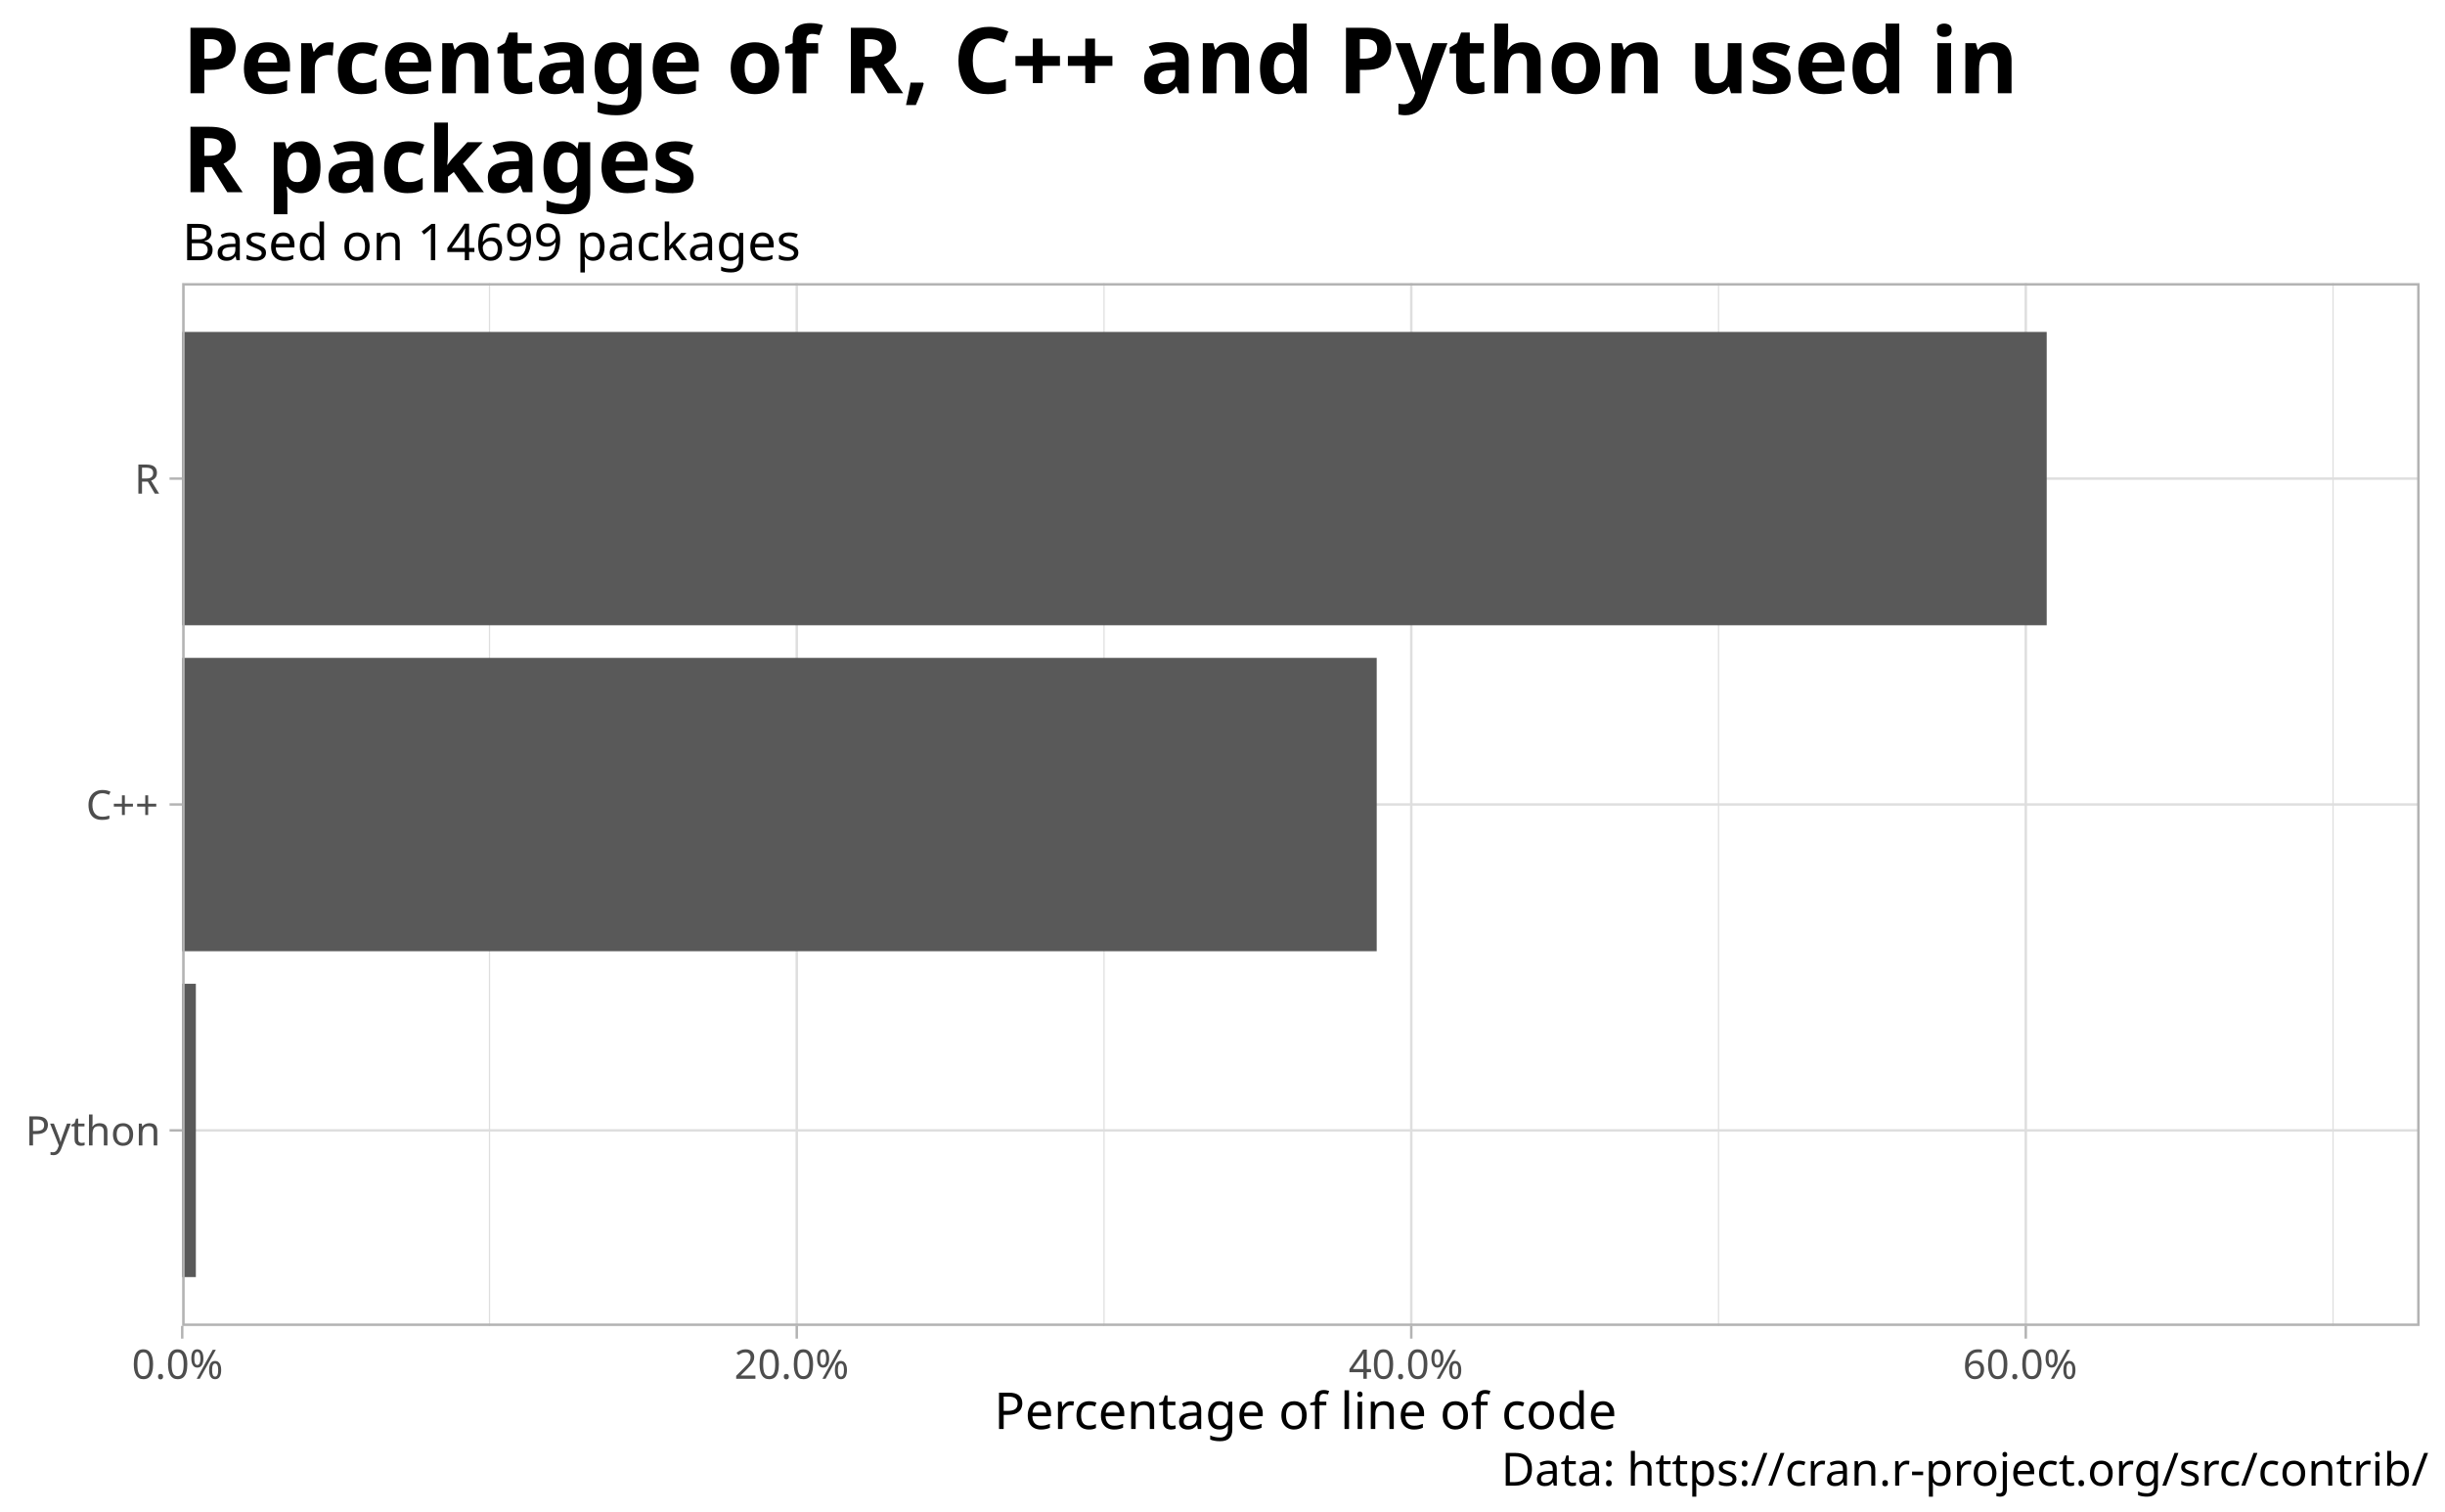
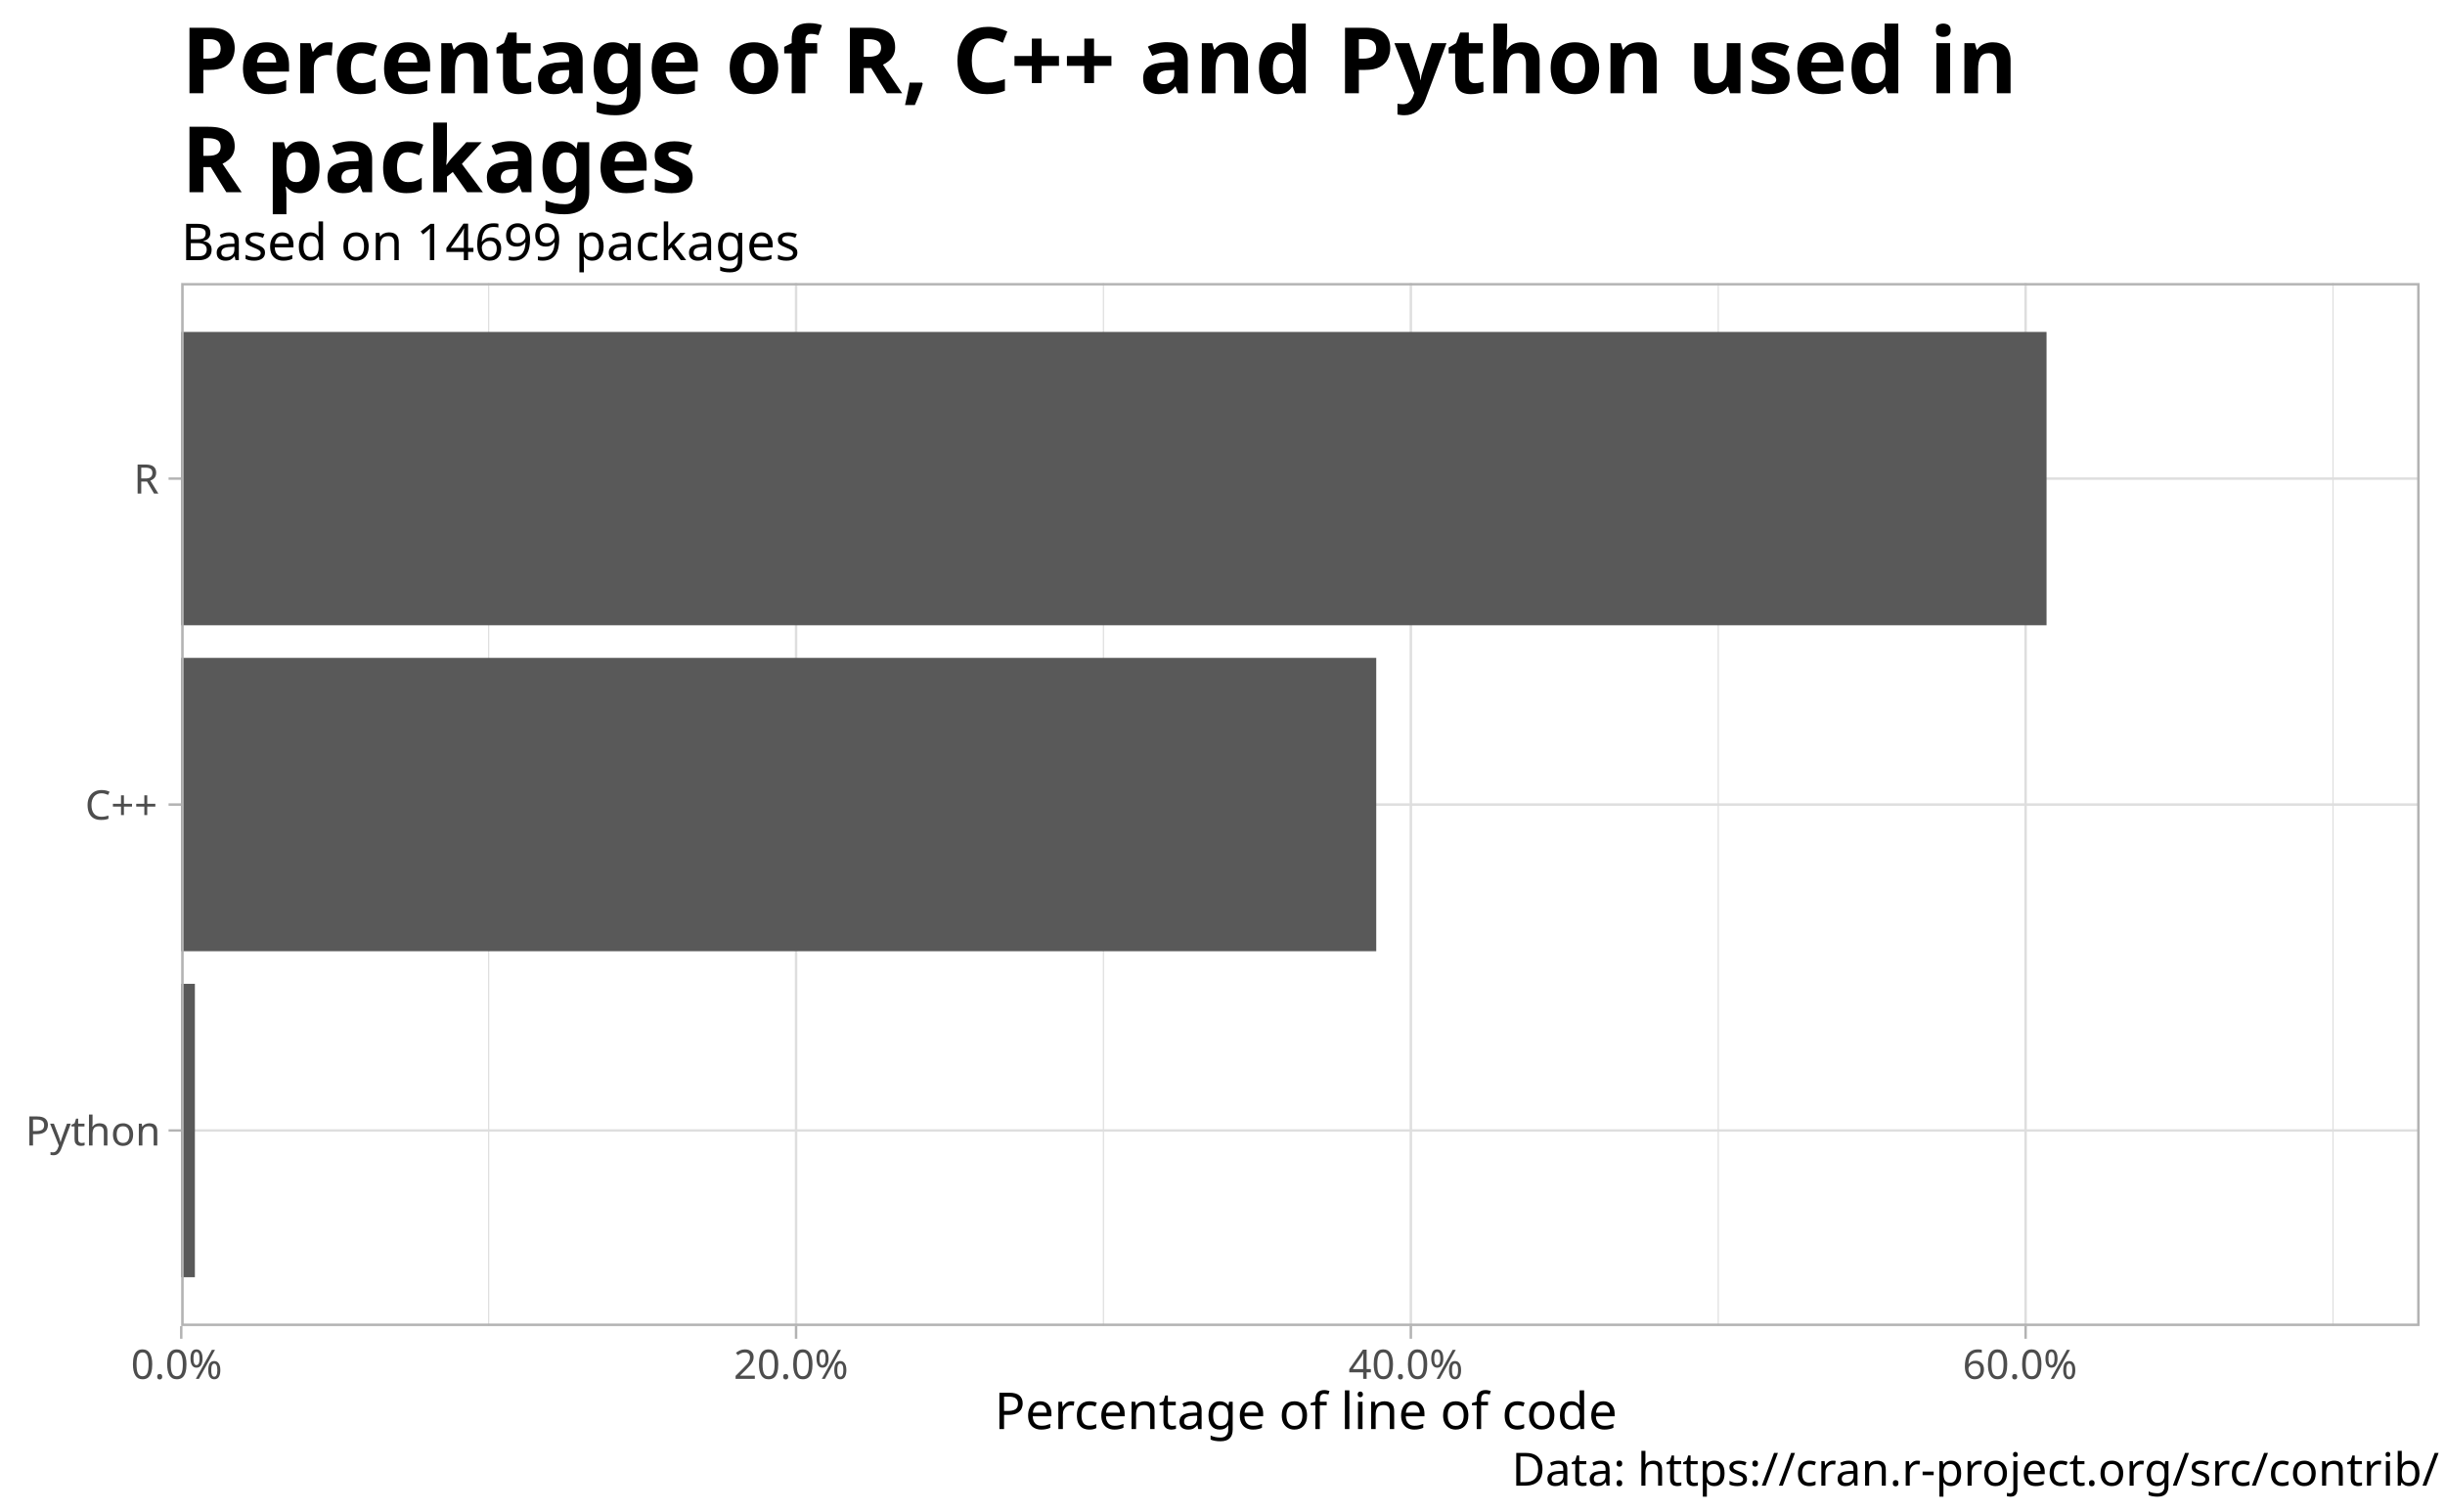
<svg xmlns="http://www.w3.org/2000/svg" viewBox="0 0 576.00 355.97">
  <defs>
    <style type="text/css">
    line, polyline, polygon, path, rect, circle {
      fill: none;
      stroke: #000000;
      stroke-linecap: round;
      stroke-linejoin: round;
      stroke-miterlimit: 10.00;
    }
  </style>
  </defs>
  <rect width="100%" height="100%" style="stroke: none; fill: #FFFFFF;" />
  <rect x="0.00" y="0.00" width="576.00" height="355.97" style="stroke-width: 1.16; stroke: #FFFFFF; fill: #FFFFFF;" />
  <defs>
-     <clipPath id="cpNDIuOTN8NTcwLjAyfDMxMi4zNnw2Ni42OQ==">
-       <rect x="42.93" y="66.69" width="527.09" height="245.68" />
+     <clipPath id="cpNDIuNzB8NTcwLjAyfDMxMi40MHw2Ni42Nw==">
+       <rect x="42.70" y="66.67" width="527.32" height="245.72" />
    </clipPath>
  </defs>
-   <rect x="42.93" y="66.69" width="527.09" height="245.68" style="stroke-width: 1.16; stroke: none; fill: #FFFFFF;" clip-path="url(#cpNDIuOTN8NTcwLjAyfDMxMi4zNnw2Ni42OQ==)" />
-   <polyline points="115.32,312.36 115.32,66.69 " style="stroke-width: 0.29; stroke: #DEDEDE; stroke-linecap: butt;" clip-path="url(#cpNDIuOTN8NTcwLjAyfDMxMi4zNnw2Ni42OQ==)" />
-   <polyline points="260.09,312.36 260.09,66.69 " style="stroke-width: 0.29; stroke: #DEDEDE; stroke-linecap: butt;" clip-path="url(#cpNDIuOTN8NTcwLjAyfDMxMi4zNnw2Ni42OQ==)" />
-   <polyline points="404.86,312.36 404.86,66.69 " style="stroke-width: 0.29; stroke: #DEDEDE; stroke-linecap: butt;" clip-path="url(#cpNDIuOTN8NTcwLjAyfDMxMi4zNnw2Ni42OQ==)" />
-   <polyline points="549.63,312.36 549.63,66.69 " style="stroke-width: 0.29; stroke: #DEDEDE; stroke-linecap: butt;" clip-path="url(#cpNDIuOTN8NTcwLjAyfDMxMi4zNnw2Ni42OQ==)" />
-   <polyline points="42.93,266.30 570.02,266.30 " style="stroke-width: 0.58; stroke: #DEDEDE; stroke-linecap: butt;" clip-path="url(#cpNDIuOTN8NTcwLjAyfDMxMi4zNnw2Ni42OQ==)" />
-   <polyline points="42.93,189.52 570.02,189.52 " style="stroke-width: 0.58; stroke: #DEDEDE; stroke-linecap: butt;" clip-path="url(#cpNDIuOTN8NTcwLjAyfDMxMi4zNnw2Ni42OQ==)" />
-   <polyline points="42.93,112.75 570.02,112.75 " style="stroke-width: 0.58; stroke: #DEDEDE; stroke-linecap: butt;" clip-path="url(#cpNDIuOTN8NTcwLjAyfDMxMi4zNnw2Ni42OQ==)" />
-   <polyline points="42.93,312.36 42.93,66.69 " style="stroke-width: 0.58; stroke: #DEDEDE; stroke-linecap: butt;" clip-path="url(#cpNDIuOTN8NTcwLjAyfDMxMi4zNnw2Ni42OQ==)" />
-   <polyline points="187.70,312.36 187.70,66.69 " style="stroke-width: 0.58; stroke: #DEDEDE; stroke-linecap: butt;" clip-path="url(#cpNDIuOTN8NTcwLjAyfDMxMi4zNnw2Ni42OQ==)" />
-   <polyline points="332.47,312.36 332.47,66.69 " style="stroke-width: 0.58; stroke: #DEDEDE; stroke-linecap: butt;" clip-path="url(#cpNDIuOTN8NTcwLjAyfDMxMi4zNnw2Ni42OQ==)" />
-   <polyline points="477.24,312.36 477.24,66.69 " style="stroke-width: 0.58; stroke: #DEDEDE; stroke-linecap: butt;" clip-path="url(#cpNDIuOTN8NTcwLjAyfDMxMi4zNnw2Ni42OQ==)" />
-   <rect x="42.93" y="231.75" width="3.21" height="69.10" style="stroke-width: 1.07; stroke: none; stroke-linecap: square; stroke-linejoin: miter; fill: #595959;" clip-path="url(#cpNDIuOTN8NTcwLjAyfDMxMi4zNnw2Ni42OQ==)" />
-   <rect x="42.93" y="154.98" width="281.40" height="69.10" style="stroke-width: 1.07; stroke: none; stroke-linecap: square; stroke-linejoin: miter; fill: #595959;" clip-path="url(#cpNDIuOTN8NTcwLjAyfDMxMi4zNnw2Ni42OQ==)" />
-   <rect x="42.93" y="78.20" width="439.24" height="69.10" style="stroke-width: 1.07; stroke: none; stroke-linecap: square; stroke-linejoin: miter; fill: #595959;" clip-path="url(#cpNDIuOTN8NTcwLjAyfDMxMi4zNnw2Ni42OQ==)" />
-   <rect x="42.93" y="66.69" width="527.09" height="245.68" style="stroke-width: 1.16; stroke: #B3B3B3;" clip-path="url(#cpNDIuOTN8NTcwLjAyfDMxMi4zNnw2Ni42OQ==)" />
+   <rect x="42.70" y="66.67" width="527.32" height="245.72" style="stroke-width: 1.16; stroke: none; fill: #FFFFFF;" clip-path="url(#cpNDIuNzB8NTcwLjAyfDMxMi40MHw2Ni42Nw==)" />
+   <polyline points="115.12,312.40 115.12,66.67 " style="stroke-width: 0.29; stroke: #DEDEDE; stroke-linecap: butt;" clip-path="url(#cpNDIuNzB8NTcwLjAyfDMxMi40MHw2Ni42Nw==)" />
+   <polyline points="259.95,312.40 259.95,66.67 " style="stroke-width: 0.29; stroke: #DEDEDE; stroke-linecap: butt;" clip-path="url(#cpNDIuNzB8NTcwLjAyfDMxMi40MHw2Ni42Nw==)" />
+   <polyline points="404.79,312.40 404.79,66.67 " style="stroke-width: 0.29; stroke: #DEDEDE; stroke-linecap: butt;" clip-path="url(#cpNDIuNzB8NTcwLjAyfDMxMi40MHw2Ni42Nw==)" />
+   <polyline points="549.62,312.40 549.62,66.67 " style="stroke-width: 0.29; stroke: #DEDEDE; stroke-linecap: butt;" clip-path="url(#cpNDIuNzB8NTcwLjAyfDMxMi40MHw2Ni42Nw==)" />
+   <polyline points="42.70,266.32 570.02,266.32 " style="stroke-width: 0.58; stroke: #DEDEDE; stroke-linecap: butt;" clip-path="url(#cpNDIuNzB8NTcwLjAyfDMxMi40MHw2Ni42Nw==)" />
+   <polyline points="42.70,189.54 570.02,189.54 " style="stroke-width: 0.58; stroke: #DEDEDE; stroke-linecap: butt;" clip-path="url(#cpNDIuNzB8NTcwLjAyfDMxMi40MHw2Ni42Nw==)" />
+   <polyline points="42.70,112.75 570.02,112.75 " style="stroke-width: 0.58; stroke: #DEDEDE; stroke-linecap: butt;" clip-path="url(#cpNDIuNzB8NTcwLjAyfDMxMi40MHw2Ni42Nw==)" />
+   <polyline points="42.70,312.40 42.70,66.67 " style="stroke-width: 0.58; stroke: #DEDEDE; stroke-linecap: butt;" clip-path="url(#cpNDIuNzB8NTcwLjAyfDMxMi40MHw2Ni42Nw==)" />
+   <polyline points="187.54,312.40 187.54,66.67 " style="stroke-width: 0.58; stroke: #DEDEDE; stroke-linecap: butt;" clip-path="url(#cpNDIuNzB8NTcwLjAyfDMxMi40MHw2Ni42Nw==)" />
+   <polyline points="332.37,312.40 332.37,66.67 " style="stroke-width: 0.58; stroke: #DEDEDE; stroke-linecap: butt;" clip-path="url(#cpNDIuNzB8NTcwLjAyfDMxMi40MHw2Ni42Nw==)" />
+   <polyline points="477.20,312.40 477.20,66.67 " style="stroke-width: 0.58; stroke: #DEDEDE; stroke-linecap: butt;" clip-path="url(#cpNDIuNzB8NTcwLjAyfDMxMi40MHw2Ni42Nw==)" />
+   <rect x="42.70" y="231.77" width="3.21" height="69.11" style="stroke-width: 1.07; stroke: none; stroke-linecap: square; stroke-linejoin: miter; fill: #595959;" clip-path="url(#cpNDIuNzB8NTcwLjAyfDMxMi40MHw2Ni42Nw==)" />
+   <rect x="42.70" y="154.98" width="281.52" height="69.11" style="stroke-width: 1.07; stroke: none; stroke-linecap: square; stroke-linejoin: miter; fill: #595959;" clip-path="url(#cpNDIuNzB8NTcwLjAyfDMxMi40MHw2Ni42Nw==)" />
+   <rect x="42.70" y="78.19" width="439.43" height="69.11" style="stroke-width: 1.07; stroke: none; stroke-linecap: square; stroke-linejoin: miter; fill: #595959;" clip-path="url(#cpNDIuNzB8NTcwLjAyfDMxMi40MHw2Ni42Nw==)" />
+   <rect x="42.70" y="66.67" width="527.32" height="245.72" style="stroke-width: 1.16; stroke: #B3B3B3;" clip-path="url(#cpNDIuNzB8NTcwLjAyfDMxMi40MHw2Ni42Nw==)" />
  <defs>
    <clipPath id="cpMC4wMHw1NzYuMDB8MzU1Ljk3fDAuMDA=">
      <rect x="0.00" y="0.00" width="576.00" height="355.97" />
    </clipPath>
  </defs>
  <g clip-path="url(#cpMC4wMHw1NzYuMDB8MzU1Ljk3fDAuMDA=)">
-     <text x="5.98" y="269.84" style="font-size: 9.60px; fill: #4D4D4D; font-family: Exo;" textLength="31.57px" lengthAdjust="spacingAndGlyphs">Python</text>
+     <text x="5.98" y="269.86" style="font-size: 9.60px; fill: #4D4D4D; font-family: Exo;" textLength="31.34px" lengthAdjust="spacingAndGlyphs">Python</text>
  </g>
  <g clip-path="url(#cpMC4wMHw1NzYuMDB8MzU1Ljk3fDAuMDA=)">
-     <text x="20.27" y="193.06" style="font-size: 9.60px; fill: #4D4D4D; font-family: Exo;" textLength="17.28px" lengthAdjust="spacingAndGlyphs">C++</text>
+     <text x="20.05" y="193.07" style="font-size: 9.60px; fill: #4D4D4D; font-family: Exo;" textLength="17.27px" lengthAdjust="spacingAndGlyphs">C++</text>
  </g>
  <g clip-path="url(#cpMC4wMHw1NzYuMDB8MzU1Ljk3fDAuMDA=)">
-     <text x="31.66" y="116.29" style="font-size: 9.60px; fill: #4D4D4D; font-family: Exo;" textLength="5.89px" lengthAdjust="spacingAndGlyphs">R</text>
+     <text x="31.48" y="116.28" style="font-size: 9.60px; fill: #4D4D4D; font-family: Exo;" textLength="5.84px" lengthAdjust="spacingAndGlyphs">R</text>
  </g>
-   <polyline points="39.94,266.30 42.93,266.30 " style="stroke-width: 0.58; stroke: #B3B3B3; stroke-linecap: butt;" clip-path="url(#cpMC4wMHw1NzYuMDB8MzU1Ljk3fDAuMDA=)" />
-   <polyline points="39.94,189.52 42.93,189.52 " style="stroke-width: 0.58; stroke: #B3B3B3; stroke-linecap: butt;" clip-path="url(#cpMC4wMHw1NzYuMDB8MzU1Ljk3fDAuMDA=)" />
-   <polyline points="39.94,112.75 42.93,112.75 " style="stroke-width: 0.58; stroke: #B3B3B3; stroke-linecap: butt;" clip-path="url(#cpMC4wMHw1NzYuMDB8MzU1Ljk3fDAuMDA=)" />
-   <polyline points="42.93,315.35 42.93,312.36 " style="stroke-width: 0.58; stroke: #B3B3B3; stroke-linecap: butt;" clip-path="url(#cpMC4wMHw1NzYuMDB8MzU1Ljk3fDAuMDA=)" />
-   <polyline points="187.70,315.35 187.70,312.36 " style="stroke-width: 0.58; stroke: #B3B3B3; stroke-linecap: butt;" clip-path="url(#cpMC4wMHw1NzYuMDB8MzU1Ljk3fDAuMDA=)" />
-   <polyline points="332.47,315.35 332.47,312.36 " style="stroke-width: 0.58; stroke: #B3B3B3; stroke-linecap: butt;" clip-path="url(#cpMC4wMHw1NzYuMDB8MzU1Ljk3fDAuMDA=)" />
-   <polyline points="477.24,315.35 477.24,312.36 " style="stroke-width: 0.58; stroke: #B3B3B3; stroke-linecap: butt;" clip-path="url(#cpMC4wMHw1NzYuMDB8MzU1Ljk3fDAuMDA=)" />
+   <polyline points="39.71,266.32 42.70,266.32 " style="stroke-width: 0.58; stroke: #B3B3B3; stroke-linecap: butt;" clip-path="url(#cpMC4wMHw1NzYuMDB8MzU1Ljk3fDAuMDA=)" />
+   <polyline points="39.71,189.54 42.70,189.54 " style="stroke-width: 0.58; stroke: #B3B3B3; stroke-linecap: butt;" clip-path="url(#cpMC4wMHw1NzYuMDB8MzU1Ljk3fDAuMDA=)" />
+   <polyline points="39.71,112.75 42.70,112.75 " style="stroke-width: 0.58; stroke: #B3B3B3; stroke-linecap: butt;" clip-path="url(#cpMC4wMHw1NzYuMDB8MzU1Ljk3fDAuMDA=)" />
+   <polyline points="42.70,315.38 42.70,312.40 " style="stroke-width: 0.58; stroke: #B3B3B3; stroke-linecap: butt;" clip-path="url(#cpMC4wMHw1NzYuMDB8MzU1Ljk3fDAuMDA=)" />
+   <polyline points="187.54,315.38 187.54,312.40 " style="stroke-width: 0.58; stroke: #B3B3B3; stroke-linecap: butt;" clip-path="url(#cpMC4wMHw1NzYuMDB8MzU1Ljk3fDAuMDA=)" />
+   <polyline points="332.37,315.38 332.37,312.40 " style="stroke-width: 0.58; stroke: #B3B3B3; stroke-linecap: butt;" clip-path="url(#cpMC4wMHw1NzYuMDB8MzU1Ljk3fDAuMDA=)" />
+   <polyline points="477.20,315.38 477.20,312.40 " style="stroke-width: 0.58; stroke: #B3B3B3; stroke-linecap: butt;" clip-path="url(#cpMC4wMHw1NzYuMDB8MzU1Ljk3fDAuMDA=)" />
  <g clip-path="url(#cpMC4wMHw1NzYuMDB8MzU1Ljk3fDAuMDA=)">
-     <text x="31.05" y="324.82" style="font-size: 9.60px; fill: #4D4D4D; font-family: Exo;" textLength="23.77px" lengthAdjust="spacingAndGlyphs">0.0%</text>
+     <text x="30.85" y="324.84" style="font-size: 9.60px; fill: #4D4D4D; font-family: Exo;" textLength="23.70px" lengthAdjust="spacingAndGlyphs">0.0%</text>
  </g>
  <g clip-path="url(#cpMC4wMHw1NzYuMDB8MzU1Ljk3fDAuMDA=)">
-     <text x="172.98" y="324.82" style="font-size: 9.60px; fill: #4D4D4D; font-family: Exo;" textLength="29.44px" lengthAdjust="spacingAndGlyphs">20.0%</text>
+     <text x="172.84" y="324.84" style="font-size: 9.60px; fill: #4D4D4D; font-family: Exo;" textLength="29.40px" lengthAdjust="spacingAndGlyphs">20.0%</text>
  </g>
  <g clip-path="url(#cpMC4wMHw1NzYuMDB8MzU1Ljk3fDAuMDA=)">
-     <text x="317.70" y="324.82" style="font-size: 9.60px; fill: #4D4D4D; font-family: Exo;" textLength="29.55px" lengthAdjust="spacingAndGlyphs">40.0%</text>
+     <text x="317.66" y="324.84" style="font-size: 9.60px; fill: #4D4D4D; font-family: Exo;" textLength="29.41px" lengthAdjust="spacingAndGlyphs">40.0%</text>
  </g>
  <g clip-path="url(#cpMC4wMHw1NzYuMDB8MzU1Ljk3fDAuMDA=)">
-     <text x="462.39" y="324.82" style="font-size: 9.60px; fill: #4D4D4D; font-family: Exo;" textLength="29.70px" lengthAdjust="spacingAndGlyphs">60.0%</text>
+     <text x="462.36" y="324.84" style="font-size: 9.60px; fill: #4D4D4D; font-family: Exo;" textLength="29.68px" lengthAdjust="spacingAndGlyphs">60.0%</text>
  </g>
  <g clip-path="url(#cpMC4wMHw1NzYuMDB8MzU1Ljk3fDAuMDA=)">
-     <text x="234.20" y="336.65" style="font-size: 12.00px; font-family: Exo;" textLength="144.55px" lengthAdjust="spacingAndGlyphs">Percentage of line of code</text>
+     <text x="234.29" y="336.66" style="font-size: 12.00px; font-family: Exo;" textLength="144.14px" lengthAdjust="spacingAndGlyphs">Percentage of line of code</text>
  </g>
  <g clip-path="url(#cpMC4wMHw1NzYuMDB8MzU1Ljk3fDAuMDA=)">
-     <text x="42.93" y="61.31" style="font-size: 12.00px; font-family: Exo;" textLength="142.38px" lengthAdjust="spacingAndGlyphs">Based on 14699 packages</text>
+     <text x="42.70" y="61.29" style="font-size: 12.00px; font-family: Exo;" textLength="142.15px" lengthAdjust="spacingAndGlyphs">Based on 14699 packages</text>
  </g>
  <g clip-path="url(#cpMC4wMHw1NzYuMDB8MzU1Ljk3fDAuMDA=)">
-     <text x="42.93" y="21.96" style="font-size: 21.60px; font-weight: bold; font-family: Exo;" textLength="407.14px" lengthAdjust="spacingAndGlyphs">Percentage of R, C++ and Python used in</text>
+     <text x="42.70" y="21.96" style="font-size: 21.60px; font-weight: bold; font-family: Exo;" textLength="407.14px" lengthAdjust="spacingAndGlyphs">Percentage of R, C++ and Python used in</text>
  </g>
  <g clip-path="url(#cpMC4wMHw1NzYuMDB8MzU1Ljk3fDAuMDA=)">
-     <text x="42.93" y="45.29" style="font-size: 21.60px; font-weight: bold; font-family: Exo;" textLength="113.14px" lengthAdjust="spacingAndGlyphs">R packages</text>
+     <text x="42.70" y="45.29" style="font-size: 21.60px; font-weight: bold; font-family: Exo;" textLength="113.14px" lengthAdjust="spacingAndGlyphs">R packages</text>
  </g>
  <g clip-path="url(#cpMC4wMHw1NzYuMDB8MzU1Ljk3fDAuMDA=)">
-     <text x="353.68" y="349.99" style="font-size: 10.80px; font-family: Exo;" textLength="216.35px" lengthAdjust="spacingAndGlyphs">Data: https://cran.r-project.org/src/contrib/</text>
+     <text x="356.16" y="349.99" style="font-size: 10.80px; font-family: Exo;" textLength="213.86px" lengthAdjust="spacingAndGlyphs">Data: https://cran.r-project.org/src/contrib/</text>
  </g>
</svg>
